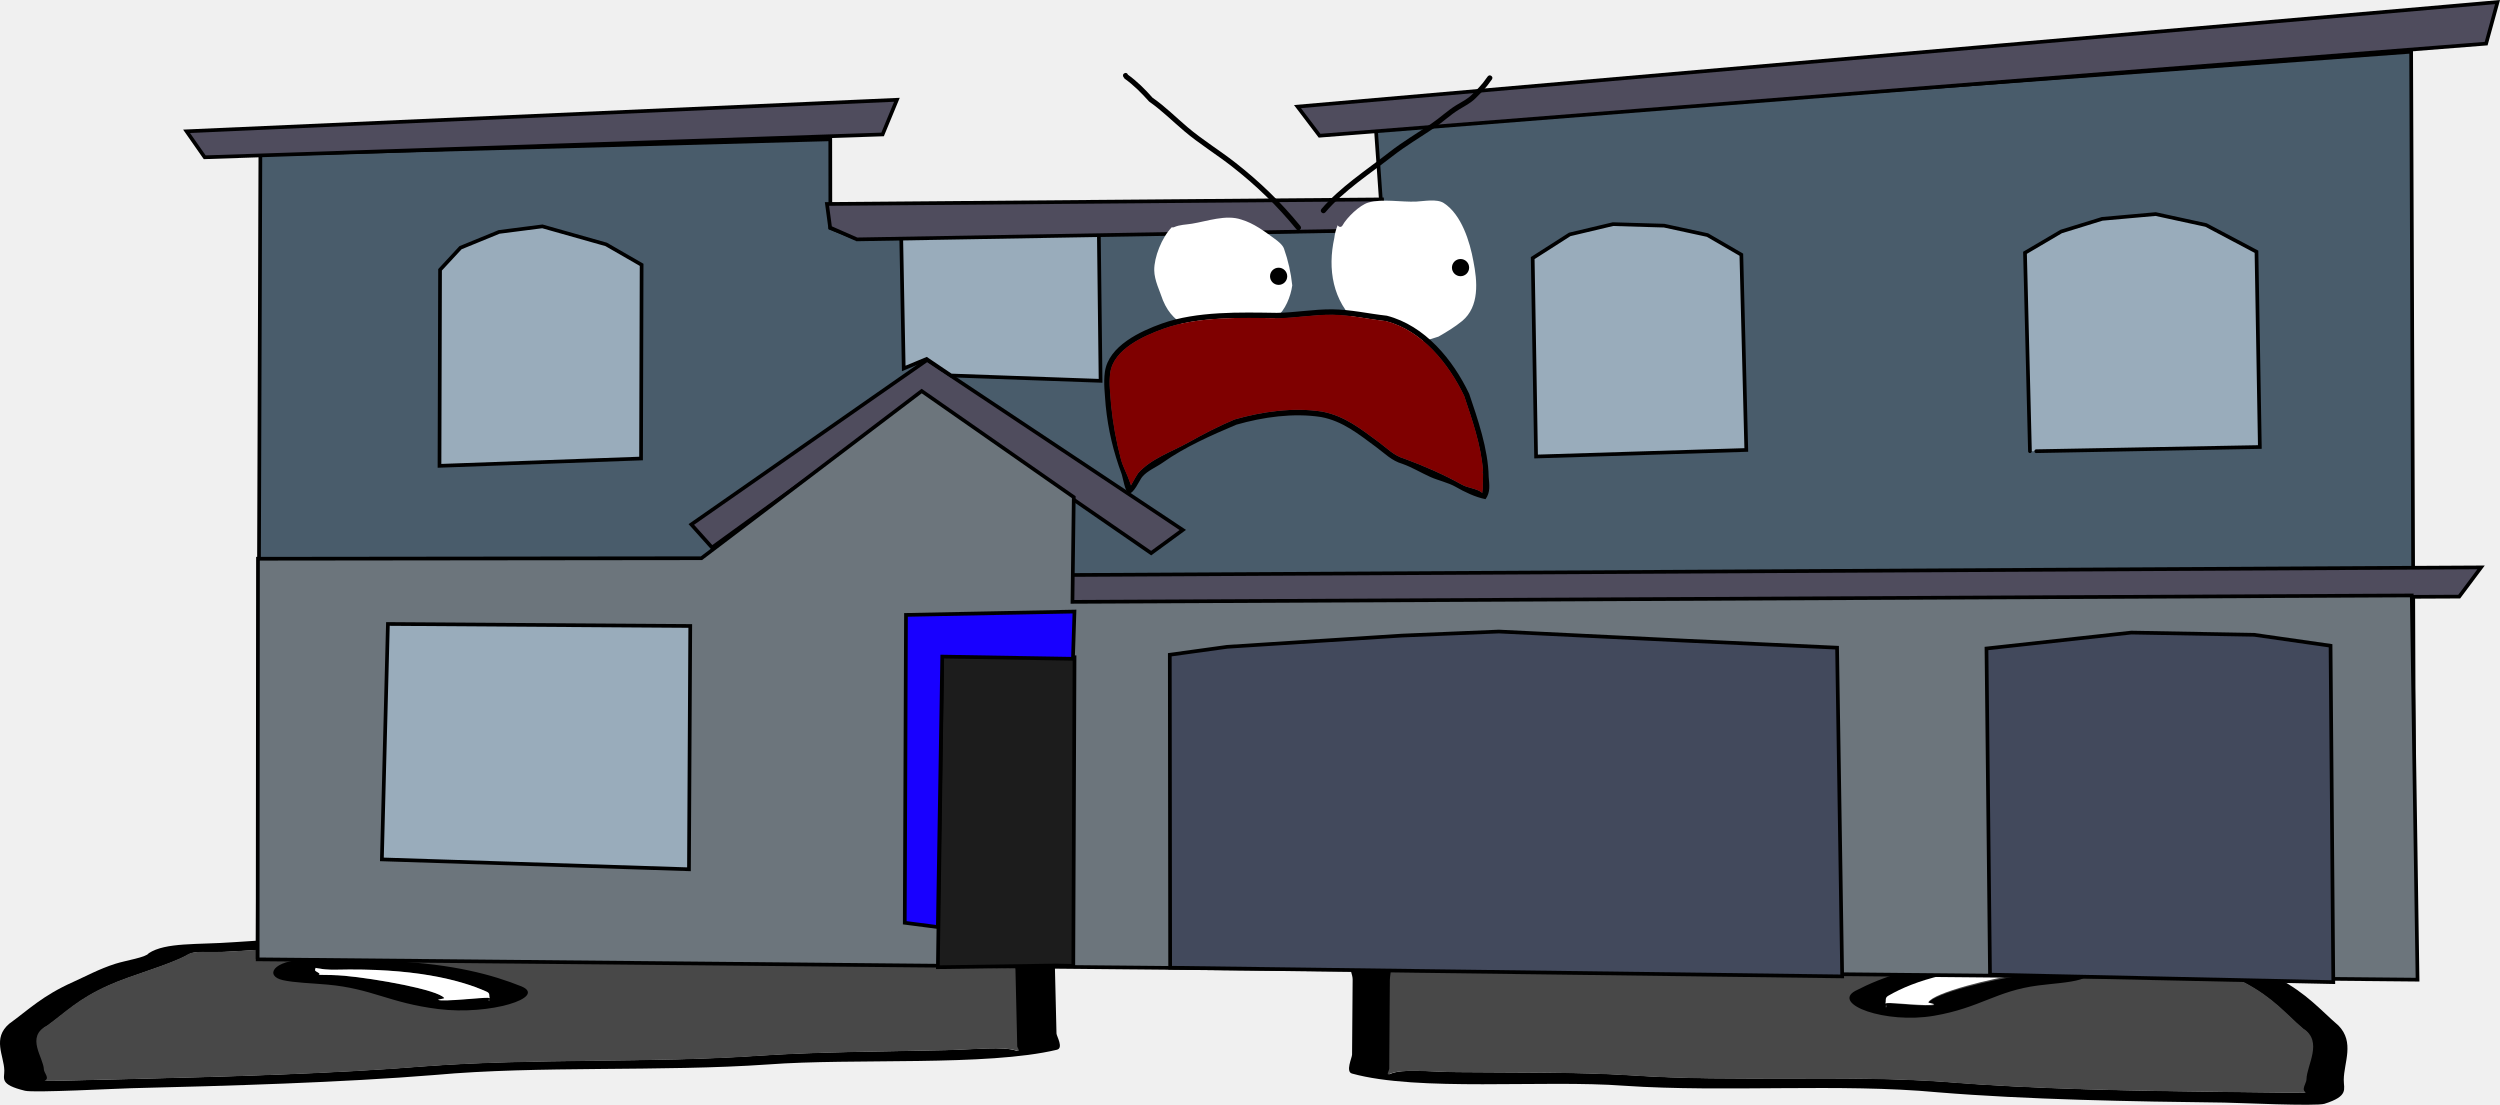
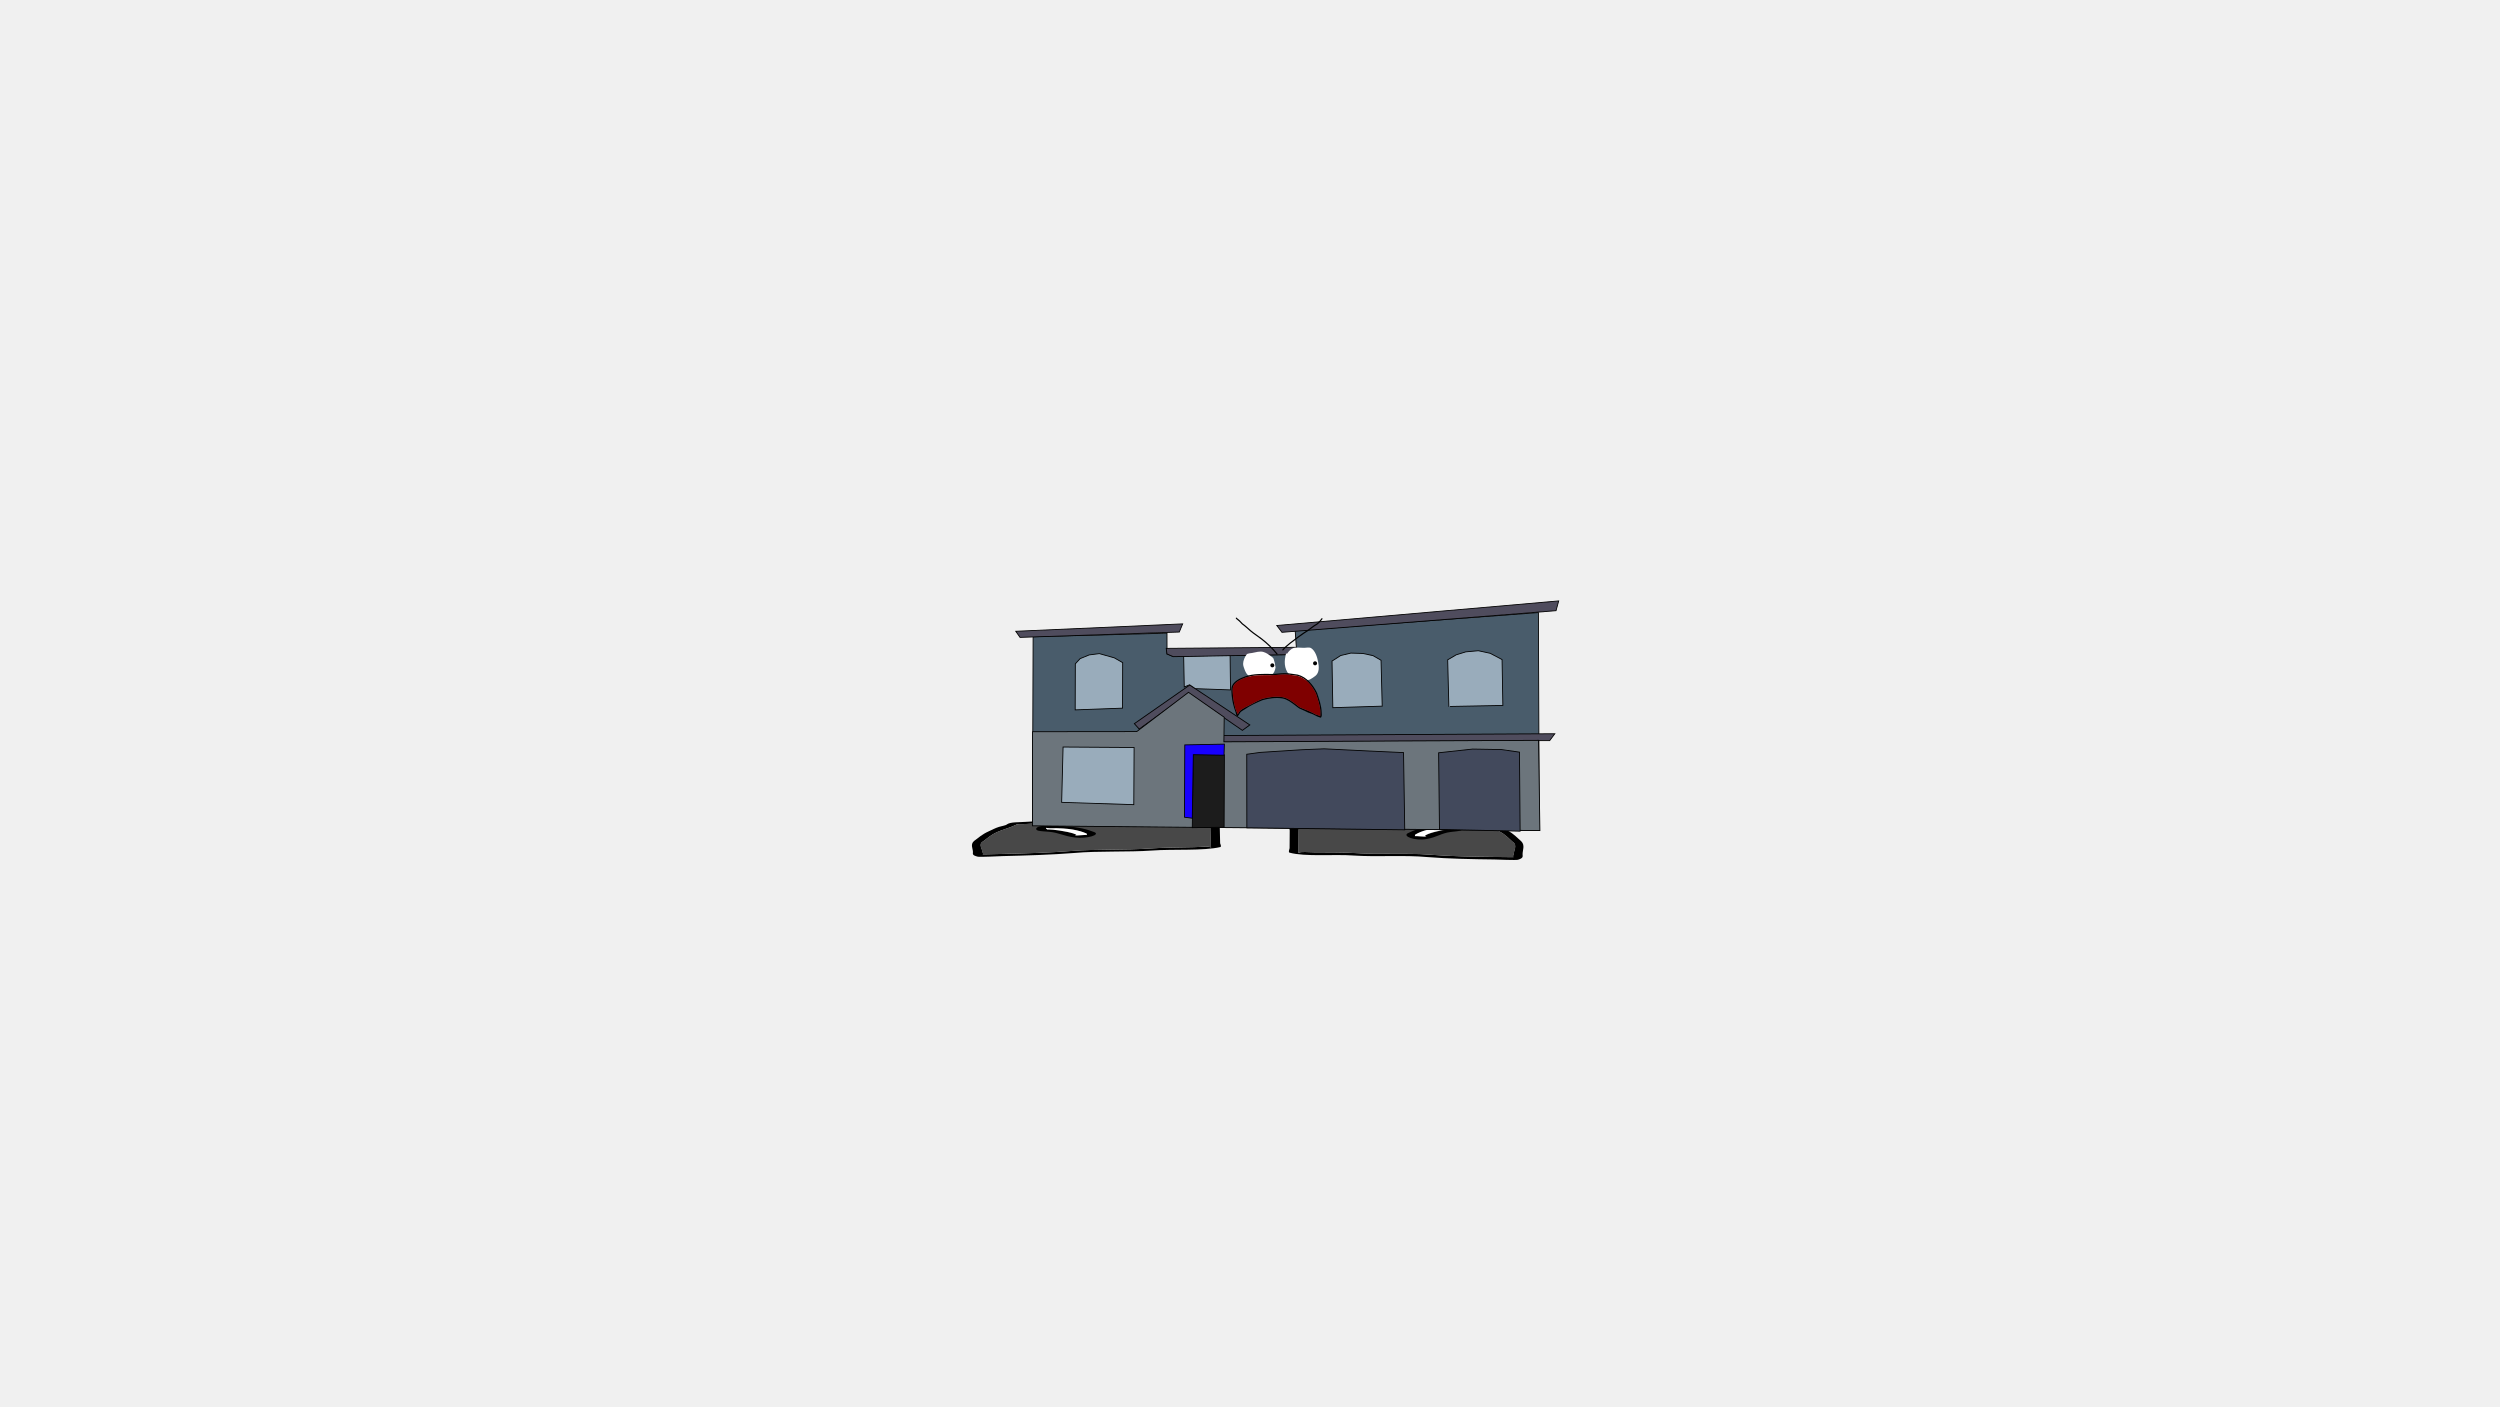
- <svg xmlns="http://www.w3.org/2000/svg" version="1.1" width="676.212" height="298.819" viewBox="0,0,676.212,298.819">
-   <g transform="translate(-1.61458,-61.472)">
+ <svg xmlns="http://www.w3.org/2000/svg" version="1.1" width="2878.25" height="1619.58" viewBox="0,0,2878.25,1619.58">
+   <g transform="translate(1117.373,629.8093)">
    <g data-paper-data="{&quot;isPaintingLayer&quot;:true}" fill-rule="nonzero" stroke-linejoin="miter" stroke-miterlimit="10" stroke-dasharray="" stroke-dashoffset="0" style="mix-blend-mode: normal">
      <path d="M165.118,318.364l34.89,-28.658l99.348,-2.636l-20.242,28.554z" data-paper-data="{&quot;index&quot;:null}" fill="#cedce9" stroke="#000000" stroke-width="0" stroke-linecap="round" />
      <path d="M155.633,317.134c-3.441,-0.31 -11.622,-0.725 -8.058,-1.444c-1.952,0.25 -4.556,0.56 -5.944,0.66c-6.573,0.473 -15.108,0.363 -21.898,0.526c-18.628,0.448 -36.717,0.715 -54.73,1.942c-8.14,0.554 -10.407,-0.499 -12.872,1.11c-5.099,2.723 -14.755,5.276 -20.93,8.043c-8.37,3.75 -11.566,7.252 -16.664,10.933c-5.795,3.07 -0.882,8.578 -0.804,11.837c0.021,0.873 1.704,2.386 0.148,3.066c1.563,-0.005 3.073,-0.012 4.033,-0.035c6.387,-0.154 12.774,-0.307 19.161,-0.461c25.406,-0.611 54.922,-1.447 79.547,-3.45c29.243,-2.208 61.027,-0.814 90.509,-2.873c16.147,-1.066 33.775,-1.087 50.231,-1.477c8.348,-0.198 15.48,-1.095 19.176,0.165c0.971,0.331 -0.02,-0.835 -0.03,-1.252c-0.025,-1.043 -0.05,-2.087 -0.075,-3.13c-0.14,-5.843 -0.281,-11.685 -0.421,-17.528c-0.033,-1.381 -1.735,-6.285 1.527,-6.898c-0.615,0.006 -1.31,0.009 -1.693,0.012c-3.388,0.025 -5.28,0.113 -7.933,-0.255c-4.607,-0.639 -20.075,0.302 -26.297,0.451c-24.179,0.581 -48.358,1.162 -72.537,1.743c0,0 -5.474,0.132 -5.505,-1.12c-0.001,-0.051 0.007,-0.101 0.023,-0.149c-2.62,-0.064 -5.268,-0.176 -7.964,-0.419zM241.555,314.574c14.596,-0.351 33.236,-1.394 43.264,0.905c5.747,1.317 2.094,6.072 2.141,8.025c0.14,5.843 0.281,11.685 0.421,17.528c0.016,0.667 1.981,3.931 0.105,4.382c-18.947,4.55 -54.922,2.222 -78.15,3.979c-28.829,2.014 -62.125,0.297 -90.002,2.835c-25.381,2.064 -55.996,2.959 -82.201,3.588c-3.759,0.09 -26.285,1.283 -28.741,0.691c-7.042,-1.699 -5.557,-3.293 -5.61,-5.502c-0.096,-3.997 -3.309,-8.686 1.347,-12.642c5.225,-3.773 8.863,-7.518 17.25,-11.275c3.384,-1.516 7.029,-3.522 11.415,-4.923c2.87,-0.917 8.379,-1.738 9.043,-2.856c4.614,-3.012 13.1,-2.265 23.104,-2.994c17.807,-1.296 36.261,-1.498 54.73,-1.942c6.811,-0.164 20.102,-1.2 24.912,-1.093c8.374,0.187 13.262,1.702 21.38,1.992c5.957,0.212 12.221,-0.149 19.183,0.478c0.529,0.048 1.057,0.095 1.586,0.143c18.274,-0.439 36.547,-0.878 54.821,-1.318z" data-paper-data="{&quot;index&quot;:null}" fill="#000000" stroke="none" stroke-width="0" stroke-linecap="butt" />
      <path d="M163.672,317.491c-0.017,0.048 -0.024,0.097 -0.023,0.149c0.03,1.252 5.532,1.122 5.532,1.122c24.179,-0.581 48.487,-1.141 72.666,-1.722c6.222,-0.15 21.704,-1.084 26.311,-0.446c2.654,0.368 4.549,0.282 7.938,0.257c0.382,-0.003 1.079,-0.006 1.693,-0.012c-3.262,0.613 -1.544,5.529 -1.51,6.91c0.14,5.843 0.27,11.72 0.411,17.563c0.025,1.043 0.041,2.092 0.066,3.135c0.01,0.417 0.997,1.585 0.026,1.254c-3.696,-1.261 -10.834,-0.361 -19.182,-0.163c-16.457,0.391 -34.134,0.427 -50.281,1.493c-29.482,2.059 -61.556,0.684 -90.799,2.892c-24.626,2.003 -54.262,2.82 -79.668,3.431c-6.387,0.154 -12.785,0.303 -19.172,0.457c-0.961,0.023 -2.473,0.029 -4.036,0.034c1.556,-0.68 -0.137,-2.198 -0.158,-3.07c-0.078,-3.26 -5.017,-8.789 0.778,-11.858c5.098,-3.681 8.305,-7.207 16.675,-10.957c6.176,-2.767 15.872,-5.339 20.971,-8.063c2.465,-1.609 4.749,-0.561 12.889,-1.116c18.013,-1.227 36.219,-1.514 54.847,-1.962c6.79,-0.163 15.402,-0.058 21.974,-0.531c1.387,-0.1 4.014,-0.411 5.965,-0.66c-3.564,0.718 4.65,1.134 8.091,1.444c2.696,0.243 5.376,0.356 7.996,0.42z" data-paper-data="{&quot;index&quot;:null}" fill="#484848" stroke="none" stroke-width="0" stroke-linecap="butt" />
      <path d="M87.036,323.926c0.01,0.423 1.91,0.891 0.977,1.248c2.407,-0.001 4.831,0.064 6.986,0.258c8.312,0.749 25.258,3.797 26.903,6.043c0.134,0.183 -2.21,0.27 -1.809,0.425c1.334,0.516 12.076,-0.695 13.318,-0.569c0.281,0.028 0.42,0.08 0.477,0.146c-0.063,-0.206 -0.12,-0.405 -0.123,-0.531c-0.011,-0.444 0.054,-0.923 -0.822,-1.299c-7.456,-3.319 -19.579,-6.353 -40.432,-5.852c0,0 -2.461,0.059 -4.092,-0.279c-0.543,-0.057 -0.965,-0.13 -1.25,-0.22c-0.067,0.241 -0.137,0.486 -0.133,0.631zM133.795,332.197c0.38,0.247 0.259,-0.175 0.125,-0.618c-0.021,0.194 -0.384,0.449 -0.125,0.618zM142.709,328.291c6.882,2.95 -8.465,7.871 -22.555,6.113c-13.294,-1.658 -17.875,-5.523 -29.997,-6.614c-4.095,-0.369 -8.995,-0.506 -12.065,-1.21c-4.864,-1.115 -2.822,-5.371 6.423,-5.593c6.657,-0.16 9.948,0.255 16.146,0.106l2.737,-0.066c0,0 3.142,-0.075 4.679,0.432c16.245,0.821 26.725,3.646 34.631,6.832z" data-paper-data="{&quot;index&quot;:null}" fill="#000000" stroke="none" stroke-width="0" stroke-linecap="butt" />
      <path d="M86.965,323.258c0.284,0.09 0.707,0.163 1.25,0.22c1.631,0.338 4.103,0.276 4.103,0.276c20.852,-0.501 33.413,2.596 40.868,5.915c0.877,0.376 0.788,0.865 0.799,1.308c0.003,0.126 0.051,0.329 0.113,0.535c-0.057,-0.066 -0.194,-0.117 -0.475,-0.146c-1.242,-0.126 -12.076,1.104 -13.41,0.588c-0.401,-0.155 1.68,-0.346 1.546,-0.529c-1.645,-2.245 -18.671,-5.274 -26.984,-6.023c-2.156,-0.194 -4.593,-0.254 -7,-0.253c0.933,-0.358 -0.945,-0.833 -0.955,-1.256c-0.004,-0.145 0.079,-0.394 0.146,-0.634z" data-paper-data="{&quot;index&quot;:null}" fill="#ffffff" stroke="none" stroke-width="0" stroke-linecap="butt" />
      <path d="M374.767,317.071l-19.46,-32.854l93.626,1.386l33.26,32.727z" data-paper-data="{&quot;index&quot;:null}" fill="#cedce9" stroke="#000000" stroke-width="0" stroke-linecap="round" />
      <path d="M491.112,316.739c-2.537,0.328 -5.03,0.503 -7.497,0.622c0.016,0.055 0.024,0.113 0.024,0.172c-0.011,1.456 -5.17,1.396 -5.17,1.396c-22.786,-0.267 -45.571,-0.534 -68.357,-0.801c-5.863,-0.069 -20.448,-0.9 -24.779,-0.08c-2.495,0.472 -4.278,0.402 -7.47,0.43c-0.36,0.003 -1.016,0.011 -1.595,0.014c3.082,0.658 1.546,6.387 1.533,7.994c-0.052,6.795 -0.105,13.59 -0.157,20.385c-0.009,1.213 -0.019,2.427 -0.028,3.64c-0.004,0.485 -0.922,1.858 -0.011,1.456c3.464,-1.528 10.195,-0.606 18.062,-0.516c15.508,0.176 32.115,-0.097 47.34,0.869c27.801,1.896 57.725,-0.262 85.303,1.811c23.226,1.912 51.042,2.386 74.984,2.667c6.019,0.071 12.038,0.141 18.057,0.212c0.906,0.011 2.328,-0.007 3.8,-0.028c-1.475,-0.764 0.089,-2.552 0.097,-3.567c0.029,-3.791 4.582,-10.277 -0.919,-13.748c-4.853,-4.193 -7.912,-8.211 -15.848,-12.429c-5.855,-3.112 -14.986,-5.917 -19.827,-8.997c-2.344,-1.829 -4.465,-0.566 -12.141,-1.073c-16.986,-1.122 -34.03,-1.127 -51.584,-1.333c-6.399,-0.075 -14.438,0.197 -20.636,-0.242c-1.308,-0.093 -3.766,-0.409 -5.608,-0.667c3.367,0.775 -4.334,1.396 -7.572,1.815zM410.135,315.215c17.221,0.202 34.441,0.404 51.662,0.606c0.497,-0.064 0.995,-0.129 1.492,-0.193c6.55,-0.847 12.456,-0.533 18.065,-0.88c7.644,-0.474 12.228,-2.317 20.114,-2.677c4.53,-0.206 17.065,0.774 23.483,0.85c17.404,0.204 34.792,0.127 51.584,1.333c9.433,0.677 17.418,-0.334 21.806,3.09c0.641,1.289 5.842,2.15 8.558,3.168c4.151,1.555 7.613,3.826 10.821,5.531c7.953,4.227 11.431,8.52 16.405,12.817c4.44,4.521 1.477,10.027 1.442,14.675c-0.02,2.57 1.401,4.398 -5.209,6.492c-2.305,0.73 -23.542,-0.276 -27.085,-0.318c-24.695,-0.29 -53.548,-0.812 -77.486,-2.783c-26.295,-2.479 -57.639,0.079 -84.824,-1.775c-21.906,-1.65 -55.763,1.665 -73.675,-3.305c-1.773,-0.492 0.033,-4.32 0.039,-5.096c0.052,-6.795 0.105,-13.59 0.157,-20.385c0.017,-2.272 -3.489,-7.737 1.907,-9.366c9.416,-2.842 26.99,-1.945 40.745,-1.783z" data-paper-data="{&quot;index&quot;:null}" fill="#000000" stroke="none" stroke-width="0" stroke-linecap="butt" />
      <path d="M483.544,317.29c2.467,-0.119 4.99,-0.296 7.527,-0.623c3.237,-0.418 10.969,-1.04 7.602,-1.815c1.842,0.257 4.32,0.574 5.629,0.667c6.198,0.439 14.309,0.171 20.708,0.246c17.554,0.206 34.709,0.233 51.695,1.355c7.676,0.507 9.813,-0.75 12.157,1.079c4.841,3.08 14.01,5.907 19.866,9.019c7.936,4.218 11.006,8.264 15.858,12.457c5.501,3.471 0.924,9.982 0.895,13.773c-0.008,1.015 -1.582,2.808 -0.107,3.572c-1.472,0.02 -2.896,0.039 -3.802,0.029c-6.019,-0.071 -12.048,-0.137 -18.067,-0.207c-23.942,-0.281 -51.872,-0.731 -75.097,-2.643c-27.578,-2.073 -57.775,0.068 -85.576,-1.828c-15.225,-0.966 -31.879,-0.71 -47.387,-0.886c-7.867,-0.089 -14.604,-1.015 -18.068,0.513c-0.911,0.402 0.004,-0.973 0.007,-1.458c0.009,-1.213 0.01,-2.433 0.019,-3.646c0.052,-6.795 0.094,-13.63 0.146,-20.425c0.012,-1.606 1.564,-7.35 -1.517,-8.008c0.579,-0.003 1.235,-0.012 1.595,-0.015c3.192,-0.028 4.979,0.04 7.474,-0.433c4.331,-0.82 18.929,0.005 24.792,0.074c22.786,0.267 45.693,0.507 68.478,0.774c0,0 5.184,0.058 5.196,-1.398c0,-0.06 -0.007,-0.117 -0.023,-0.172z" data-paper-data="{&quot;index&quot;:null}" fill="#484848" stroke="none" stroke-width="0" stroke-linecap="butt" />
      <path d="M555.826,323.476c0.001,-0.169 -0.068,-0.452 -0.134,-0.731c-0.267,0.11 -0.664,0.201 -1.174,0.277c-1.532,0.421 -3.851,0.394 -3.851,0.394c-19.651,-0.23 -31.03,3.502 -38.008,7.486c-0.821,0.452 -0.753,1.008 -0.757,1.524c-0.001,0.147 -0.053,0.379 -0.109,0.62c0.053,-0.077 0.183,-0.139 0.447,-0.177c1.168,-0.167 11.304,1.059 12.554,0.436c0.376,-0.187 -1.833,-0.249 -1.71,-0.464c1.519,-2.638 17.441,-6.469 25.261,-7.479c2.028,-0.262 4.31,-0.379 6.578,-0.419c-0.883,-0.4 0.9,-0.976 0.903,-1.468zM511.765,333.166c-0.121,0.516 -0.229,1.01 0.126,0.716c0.242,-0.201 -0.103,-0.491 -0.126,-0.716zM503.44,329.492c7.403,-3.837 17.237,-7.299 32.53,-8.527c1.44,-0.616 4.401,-0.582 4.401,-0.582l2.579,0.03c5.841,0.068 8.935,-0.47 15.209,-0.396c8.713,0.102 10.695,5.015 6.128,6.394c-2.882,0.87 -7.496,1.112 -11.349,1.61c-11.405,1.474 -15.667,6.044 -28.168,8.196c-13.249,2.281 -27.774,-3.18 -21.331,-6.726z" data-paper-data="{&quot;index&quot;:null}" fill="#000000" stroke="none" stroke-width="0" stroke-linecap="butt" />
      <path d="M555.816,322.248c0.068,0.278 0.15,0.565 0.15,0.734c-0.002,0.492 -1.761,1.089 -0.876,1.483c-2.268,0.055 -4.562,0.182 -6.589,0.459c-7.815,1.066 -23.796,4.988 -25.302,7.636c-0.123,0.215 1.841,0.389 1.466,0.578c-1.247,0.632 -11.476,-0.543 -12.643,-0.368c-0.264,0.04 -0.393,0.103 -0.445,0.181c0.055,-0.241 0.096,-0.477 0.096,-0.624c0.002,-0.516 -0.091,-1.082 0.727,-1.54c6.959,-4.034 18.732,-7.93 38.383,-7.837c0,0 2.33,0.014 3.859,-0.418c0.51,-0.079 0.907,-0.174 1.173,-0.285z" data-paper-data="{&quot;index&quot;:null}" fill="#ffffff" stroke="none" stroke-width="0" stroke-linecap="butt" />
      <g>
        <g data-paper-data="{&quot;index&quot;:null}" stroke="#000000" stroke-width="1" stroke-linecap="round">
          <path d="M71.306,320.356l0.736,-217.08l154.147,-4.126l0.028,24.019l6.666,2.625l142.798,-2.139l-1.924,-27.477l280.035,-20.723l0.942,245.807l0.335,4.914z" fill="#495c6b" />
          <path d="M284.864,217.035l387.845,-2.093l-5.913,7.904l-380.001,1.755z" fill="#4f4c5d" />
          <path d="M194.207,209.572l-5.601,-6.245l63.781,-44.493l69.15,45.985l-8.548,6.261l-61.907,-42.703z" fill="#4f4c5d" />
          <path d="M655.524,326.459l-584.218,-5.501l0.088,-108.355l119.945,-0.139l59.579,-45.218l41.136,28.703l-0.355,28.317l362.263,-1.735z" fill="#6c757c" />
          <path d="M539.88,325.102l-0.954,-88.221l39.181,-4.305l33.224,0.601l20.661,2.958l0.744,90.99z" fill="#42495c" />
          <path d="M318.124,323.228l-0.098,-84.655l15.544,-2.148l47.276,-3.036l26.194,-1.095l51.009,2.497l40.466,1.87l1.381,88.913z" fill="#42495c" />
          <path d="M292.257,239.242l-0.33,83.484l-4.685,-0.101l-31.945,0.463l1.18,-84.39z" fill="#1c1c1c" />
          <path d="M246.339,311.065l0.33,-83.271l45.574,-0.905l-0.411,12.779l-35.354,-0.598l-1.193,73.156z" fill="#1800ff" />
          <path d="M106.538,230.245l81.781,0.544l-0.35,65.808l-83.061,-2.673z" fill="#99acbb" />
          <path d="M120.491,187.475l0.152,-53.03l5.53,-5.97l10.431,-4.271l11.712,-1.504l17.256,4.878l9.59,5.526l-0.152,52.391z" fill="#99acbb" />
          <path d="M298.833,124.443l0.472,40.038l-40.466,-1.444l-6.607,-4.465l-6.173,2.563l-0.68,-35.565z" fill="#99acbb" />
          <path d="M417.101,184.95l-0.914,-53.667l10.002,-6.401l11.71,-2.782l13.843,0.41l11.716,2.542l9.164,5.314l1.339,52.815z" fill="#99acbb" />
          <path d="M550.685,183.518l-1.34,-53.667l9.79,-5.761l11.07,-3.42l14.48,-1.295l13.633,2.966l13.638,7.225l0.913,52.815l-60.482,1.135" fill="#99acbb" />
          <path d="M674.079,73.27l-315.538,24.909l-5.972,-7.873l324.586,-28.274z" fill="#4f4c5d" />
          <path d="M376.087,123.715l-142.687,2.507l-7.245,-3.186l-0.859,-6.388l150.142,-1.238z" fill="#4f4c5d" />
          <path d="M240.343,97.837l-183.359,6.175l-4.906,-7.022l192.142,-8.528z" fill="#4f4c5d" />
        </g>
        <path d="M363.778,122.744c0.61,0.338 0.949,-0.273 0.949,-0.273c1.148,-2.115 4.626,-5.519 6.993,-6.207c3.776,-1.098 8.985,-0.081 12.958,-0.266c2.059,-0.096 5.594,-0.804 7.447,0.391c4.815,3.105 7.078,10.492 8.025,15.761c1.056,5.332 1.718,12.216 -3.066,16.163c-1.91,1.575 -4.227,2.982 -6.379,4.208c-5.206,1.791 -9.866,2.493 -15.068,0.177c-1.177,-0.524 -2.173,-1.606 -3.349,-2.158c-1.244,-0.584 -2.499,-0.719 -3.55,-1.637c-6.671,-5.988 -8.061,-14.666 -6.212,-23.06c0.109,-0.974 0.402,-2.298 0.92,-3.466c0.045,0.131 0.143,0.263 0.333,0.368z" data-paper-data="{&quot;noHover&quot;:false,&quot;origItem&quot;:[&quot;Path&quot;,{&quot;applyMatrix&quot;:true,&quot;segments&quot;:[[[650.21918,215.53083],[0.09642,0.28248],[-1.11678,2.51045]],[[648.23979,222.96917],[0.23688,-2.09365],[-3.99719,18.04653]],[[661.52065,272.46131],[-14.33186,-12.89576],[2.25809,1.97805]],[[669.13405,275.97953],[-2.67384,-1.25807],[2.52852,1.1897]],[[676.31221,280.62035],[-2.5309,-1.13013],[11.18215,4.9932]],[[708.64273,280.28314],[-11.20046,3.83906],[4.63147,-2.63193]],[[722.34432,271.27187],[-4.11196,3.38365],[10.30015,-8.4758]],[[728.95604,236.59764],[2.25747,11.4699],[-2.02425,-11.33456]],[[711.78417,202.75226],[10.34843,6.68948],[-3.9821,-2.57413]],[[695.80115,201.90503],[4.42948,-0.20134],[-8.54459,0.38827]],[[667.99464,202.43639],[8.12416,-2.35187],[-5.09223,1.47416]],[[652.97385,215.74034],[2.47338,-4.54537],[0,0]],[[650.93415,216.32311],[1.31124,0.72846],[-0.40803,-0.22669]]],&quot;closed&quot;:true}]}" fill="#ffffff" stroke="none" stroke-width="0.5" stroke-linecap="butt" />
        <path d="M319.149,122.928c1.649,-0.709 3.084,-0.658 4.843,-0.943c4.183,-0.676 9.216,-2.542 13.379,-1.127c3.417,1.019 6.225,3.162 9.05,5.22c0.819,0.597 2.124,1.608 2.489,2.64c1.133,3.199 1.885,6.557 2.241,9.944c-0.397,2.944 -1.901,6.79 -4.359,8.685c-0.81,0.624 -2.115,0.622 -3.023,1.19c-1.502,0.94 -2.877,1.931 -4.668,2.309c-1.654,0.349 -3.474,0.277 -5.155,0.559c-2.57,0.436 -4.802,1.75 -7.509,1.299c-1.083,-0.18 -2.309,-1.506 -3.212,-2.162c-3.356,-2.439 -5.422,-3.929 -7.051,-7.83c-0.855,-2.56 -2.316,-5.382 -2.355,-8.131c-0.05,-3.489 2.005,-8.827 4.753,-11.647c0.277,0.122 0.576,-0.007 0.576,-0.007z" data-paper-data="{&quot;noHover&quot;:false,&quot;origItem&quot;:[&quot;Path&quot;,{&quot;applyMatrix&quot;:true,&quot;segments&quot;:[[[553.7006,216.63619],[0.59532,0.26265],[-5.9169,6.05745]],[[543.47767,241.61406],[-0.09786,-7.50448],[0.0771,5.9122]],[[548.51691,259.06076],[-1.83345,-5.50735],[3.49251,8.39357]],[[563.62288,275.8706],[-7.21139,-5.25355],[1.93954,1.41297]],[[570.50559,280.51798],[-2.32834,-0.39046],[5.81946,0.97591]],[[586.6132,277.7361],[-5.52744,0.93058],[3.61778,-0.60169]],[[597.67025,276.5562],[-3.55835,0.74677],[3.85248,-0.8085]],[[607.689,271.61918],[-3.23302,2.01837],[1.9542,-1.22]],[[614.18224,269.07899],[-1.74293,1.34096],[5.28934,-4.06947]],[[623.55839,250.45956],[-0.86037,6.33091],[-0.75859,-7.28567]],[[618.77155,229.12149],[2.42948,6.88393],[-0.78333,-2.21957]],[[613.43497,223.45526],[1.76072,1.28556],[-6.07104,-4.43265]],[[594.03369,212.24122],[7.34554,2.19926],[-8.94925,-3.05305]],[[565.33653,214.62306],[8.99834,-1.44435],[-3.78346,0.60729]],[[554.93728,216.62397],[3.54869,-1.52183],[0,0]]],&quot;closed&quot;:true}]}" fill="#ffffff" stroke="none" stroke-width="0.5" stroke-linecap="butt" />
        <path d="M345.14,136.208c-0.001,-1.284 1.038,-2.326 2.322,-2.327c1.284,-0.001 2.326,1.038 2.327,2.322c0.001,1.284 -1.038,2.326 -2.322,2.328c-1.284,0.001 -2.326,-1.038 -2.328,-2.322z" fill="#000000" stroke="none" stroke-width="0.5" stroke-linecap="butt" />
        <path d="M394.345,133.859c-0.001,-1.284 1.038,-2.326 2.322,-2.327c1.284,-0.001 2.326,1.038 2.327,2.322c0.001,1.284 -1.038,2.326 -2.322,2.328c-1.284,0.001 -2.326,-1.038 -2.328,-2.322z" fill="#000000" stroke="none" stroke-width="0.5" stroke-linecap="butt" />
        <path d="M305.752,81.289c0.623,-0.313 0.936,0.311 0.936,0.311l-0.09,0c2.518,1.794 4.718,3.979 6.761,6.299c3.459,2.401 6.285,5.272 9.464,7.968c4.036,3.424 8.69,6.272 12.874,9.54c6.593,5.149 12.378,10.728 17.653,17.206c0,0 0.44,0.541 -0.1,0.981c-0.541,0.44 -0.981,-0.1 -0.981,-0.1c-5.21,-6.397 -10.92,-11.902 -17.43,-16.987c-4.199,-3.28 -8.867,-6.138 -12.918,-9.575c-3.188,-2.705 -6.038,-5.56 -9.489,-7.991c-2.027,-2.271 -4.162,-4.438 -6.642,-6.205l-0.347,-0.511c0,0 -0.313,-0.623 0.311,-0.936z" fill="#000000" stroke="none" stroke-width="0.5" stroke-linecap="butt" />
        <path d="M404.994,82.008c0.558,0.418 0.141,0.976 0.141,0.976l-0.361,0.481c-1.131,1.692 -2.613,3.151 -4.048,4.589c-1.334,1.328 -2.868,2.07 -4.46,3.04c-2.366,1.442 -4.434,3.445 -6.732,4.991c-3.832,2.579 -7.672,4.833 -11.335,7.693c-6.065,4.735 -13.059,9.221 -18.084,15.116c0,0 -0.453,0.53 -0.983,0.077c-0.53,-0.453 -0.077,-0.983 -0.077,-0.983c5.113,-5.961 12.137,-10.508 18.286,-15.309c3.688,-2.879 7.557,-5.154 11.414,-7.75c2.306,-1.552 4.382,-3.548 6.751,-5.004c1.498,-0.92 2.985,-1.595 4.233,-2.855c1.367,-1.37 2.805,-2.759 3.874,-4.376l0.406,-0.544c0,0 0.418,-0.558 0.976,-0.141z" fill="#000000" stroke="none" stroke-width="0.5" stroke-linecap="butt" />
        <path d="M350.316,133.565c0.378,1.671 0.66,3.379 0.84,5.088c-0.397,2.944 -1.898,6.794 -4.355,8.689c-0.81,0.624 -2.114,0.624 -3.022,1.192c-1.502,0.94 -2.879,1.936 -4.67,2.314c-1.654,0.349 -3.479,0.28 -5.16,0.562c-2.57,0.436 -4.81,1.748 -7.516,1.297c-1.083,-0.18 -2.312,-1.509 -3.214,-2.165c-3.356,-2.439 -5.42,-3.937 -7.049,-7.837c-0.855,-2.56 -2.312,-5.382 -2.351,-8.131c-0.028,-1.939 0.598,-4.455 1.624,-6.779c0.167,0.119 0.347,0.15 0.347,0.15c6.885,1.169 14.211,0.832 20.941,2.423c4.36,1.542 9.034,1.527 13.296,3.175z" data-paper-data="{&quot;noHover&quot;:true,&quot;origItem&quot;:[&quot;Path&quot;,{&quot;applyMatrix&quot;:true,&quot;segments&quot;:[[[310.89291,115.48297],[0,0],[-4.24213,-1.69801]],[[297.66185,112.18117],[4.34188,1.59244],[-6.71071,-1.66925]],[[276.81117,109.49825],[6.87133,1.24933],[0,0]],[[276.46621,109.34428],[0.16574,0.12138],[-1.05329,2.31156]],[[274.77049,116.08875],[-0.00488,-1.93909],[0.00693,2.74918]],[[277.02805,124.22502],[-0.82549,-2.56954],[1.58272,3.91957]],[[283.96913,132.11444],[-3.32714,-2.47784],[0.89484,0.66643]],[[287.14642,134.30885],[-1.08062,-0.19293],[2.7009,0.4822]],[[294.64905,133.09425],[-2.57446,0.40562],[1.68498,-0.26205]],[[299.79566,132.59977],[-1.65807,0.32978],[1.79512,-0.35705]],[[304.4779,130.35339],[-1.51303,0.92258],[0.91455,-0.55766]],[[307.50927,129.20414],[-0.81692,0.61493],[2.47912,-1.86616]],[[311.95968,120.59316],[-0.43099,2.93926],[-0.15995,-1.71076]],[[311.18161,115.50933],[0.35862,1.67512],[0,0]]],&quot;closed&quot;:true}]}" fill="none" stroke="none" stroke-width="0.5" stroke-linecap="butt" />
        <path d="M402.714,188.811c-0.465,-6.841 -3.046,-14.142 -5.084,-20.228c-4.195,-8.788 -11.392,-17.687 -21.165,-20.242c-4.851,-0.522 -9.499,-1.64 -14.417,-1.702c-5.045,-0.063 -10.019,0.89 -15.081,0.953c-9.684,-0.148 -21.302,-0.52 -30.52,2.783c-5.285,1.886 -13.608,5.503 -14.499,11.924c-0.397,2.86 0.046,5.932 0.236,8.793c0.501,4.969 1.379,9.776 2.652,14.59c0.561,2.119 1.699,4.028 2.391,6.136c0.085,0.259 0.228,0.632 0.282,0.956c0.548,-1.079 1.765,-3.109 1.903,-3.272c3.478,-3.975 9.181,-5.851 13.652,-8.359c4.007,-2.248 8.232,-4.44 12.475,-6.215c7.476,-2.13 15.877,-3.334 23.646,-2.136c6.099,1.146 10.519,4.689 15.459,8.33c2.262,1.668 4.01,3.599 6.781,4.394c5.183,1.892 10.853,4.379 15.634,7.062c1.677,0.941 3.947,0.961 5.488,2.198c-0.029,-0.153 -0.01,-0.277 -0.01,-0.277c0.049,-0.33 0.09,-0.662 0.124,-0.997c-0.051,-1.344 0.1,-2.963 0.07,-3.98l-0.051,0.063c0,0 -0.22,-0.428 0.035,-0.774zM404.28,190.422c0.16,2.154 0.538,4.172 -0.85,6.067c-2.744,-0.525 -5.705,-1.966 -8.107,-3.347c-1.958,-1.126 -4.694,-1.705 -6.807,-2.654c-2.596,-1.167 -4.871,-2.582 -7.553,-3.545c-2.947,-0.849 -4.797,-2.838 -7.197,-4.604c-4.753,-3.498 -8.979,-6.968 -14.834,-8.068c-7.502,-1.163 -15.68,0.01 -22.896,2.072c-6.625,2.788 -14.027,6.077 -19.851,10.217c-1.812,1.288 -4.234,2.23 -5.632,3.917c-0.674,0.78 -2.355,4.791 -3.664,4.411c-0.953,-0.277 -1.575,-4.347 -1.87,-5.147c-2.262,-6.126 -3.666,-11.927 -4.33,-18.523c-0.2,-2.993 -0.646,-6.194 -0.217,-9.184c1.007,-7.023 9.613,-10.979 15.471,-13.07c9.406,-3.345 21.15,-3.022 31.027,-2.87c5.067,-0.064 10.045,-1.017 15.097,-0.953c5.003,0.063 9.736,1.182 14.669,1.726c10.301,2.664 17.877,11.877 22.285,21.155c2.275,6.752 5.129,14.909 5.259,22.401z" fill="#000000" stroke="none" stroke-width="0.5" stroke-linecap="butt" />
        <path d="M402.726,189.603l0.051,-0.063c0.029,1.017 -0.122,2.639 -0.071,3.983c-0.034,0.334 -0.076,0.668 -0.125,0.997c0,0 -0.018,0.123 0.01,0.277c-1.541,-1.238 -3.811,-1.257 -5.488,-2.198c-4.781,-2.683 -10.452,-5.17 -15.635,-7.061c-2.772,-0.795 -4.609,-2.768 -6.872,-4.436c-4.94,-3.642 -9.266,-7.151 -15.365,-8.298c-7.769,-1.199 -16.17,-0.018 -23.646,2.112c-4.243,1.775 -8.469,3.963 -12.476,6.21c-4.47,2.508 -10.175,4.381 -13.653,8.355c-0.138,0.163 -1.356,2.192 -1.904,3.27c-0.054,-0.324 -0.287,-0.654 -0.372,-0.913c-0.692,-2.109 -1.833,-4.024 -2.394,-6.143c-1.274,-4.814 -2.154,-9.635 -2.654,-14.604c-0.19,-2.861 -0.632,-5.941 -0.235,-8.801c0.891,-6.42 9.22,-10.054 14.505,-11.94c9.219,-3.303 20.868,-2.955 30.553,-2.807c5.061,-0.063 10.066,-1.014 15.11,-0.951c4.918,0.062 9.584,1.192 14.435,1.714c9.774,2.556 16.983,11.486 21.179,20.274c2.038,6.086 4.617,13.406 5.082,20.247c-0.255,0.347 -0.035,0.775 -0.035,0.775z" data-paper-data="{&quot;noHover&quot;:false,&quot;origItem&quot;:[&quot;Path&quot;,{&quot;applyMatrix&quot;:true,&quot;segments&quot;:[[[253.41468,164.95867],[-0.2996,0.30876],[0.46946,-6.84066]],[[251.12826,144.22747],[1.19144,6.3065],[-2.96133,-9.27699]],[[232.91219,121.29492],[9.33515,3.86109],[-4.73527,-1.17659]],[[218.86037,117.6485],[4.86395,0.73013],[-4.98925,-0.74894]],[[203.79018,116.54194],[5.02287,0.6259],[-9.57425,-1.46375]],[[173.17505,115.14845],[9.58212,-2.01839],[-5.49257,1.15001]],[[157.18934,124.98958],[1.75587,-6.23956],[-0.78215,2.7794]],[[156.22724,133.73265],[0.20055,-2.86045],[-0.17975,4.99089]],[[156.87069,148.54749],[-0.60717,-4.94238],[0.26723,2.17525]],[[158.40519,154.9521],[-0.3991,-2.18343],[0.04906,0.26838]],[[158.55439,155.93764],[-0.00909,-0.32866],[0.68965,-0.99435]],[[160.88509,152.95439],[-0.15922,0.14307],[3.98627,-3.46463]],[[175.54678,146.52969],[-4.76981,1.87635],[4.27552,-1.68191]],[[188.75094,142.06844],[-4.44481,1.18152],[7.696,-1.09371]],[[212.46791,143.16837],[-7.53405,-2.24432],[5.88649,1.96521]],[[226.65031,153.52358],[-4.39853,-4.27955],[2.01459,1.96009]],[[232.77093,158.79854],[-2.63773,-1.16409],[4.8774,2.57897]],[[247.29959,167.921],[-4.37183,-3.30796],[1.53346,1.1603]],[[252.43749,170.84497],[-1.35854,-1.43568],[-0.00745,-0.15586]],[[252.46486,170.56957],[0,0],[0.09322,-0.32009]],[[252.72348,169.59922],[-0.0793,0.32672],[0.13225,-1.33834]],[[253.33408,165.66608],[-0.10906,1.01146],[0,0]],[253.275,165.72108]],&quot;closed&quot;:true}]}" fill="#7f0000" stroke="none" stroke-width="0.5" stroke-linecap="butt" />
      </g>
+       <path d="M-1117.373,989.77v-1619.58h2878.25v1619.58z" fill="none" stroke="#000000" stroke-width="0" stroke-linecap="butt" />
    </g>
  </g>
</svg>
